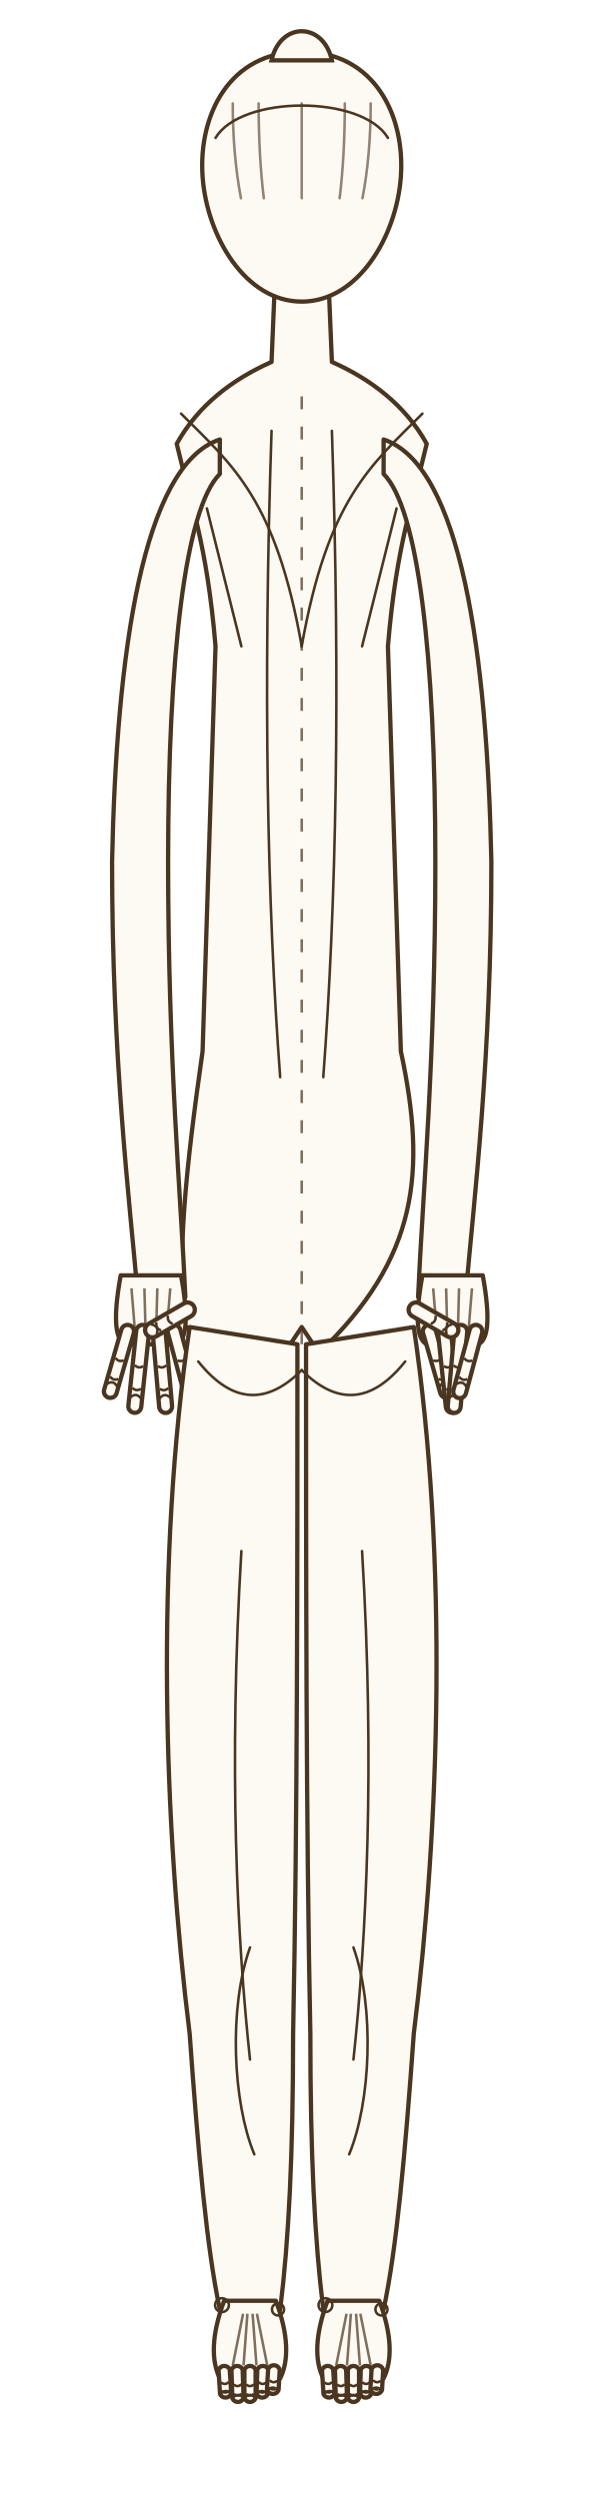
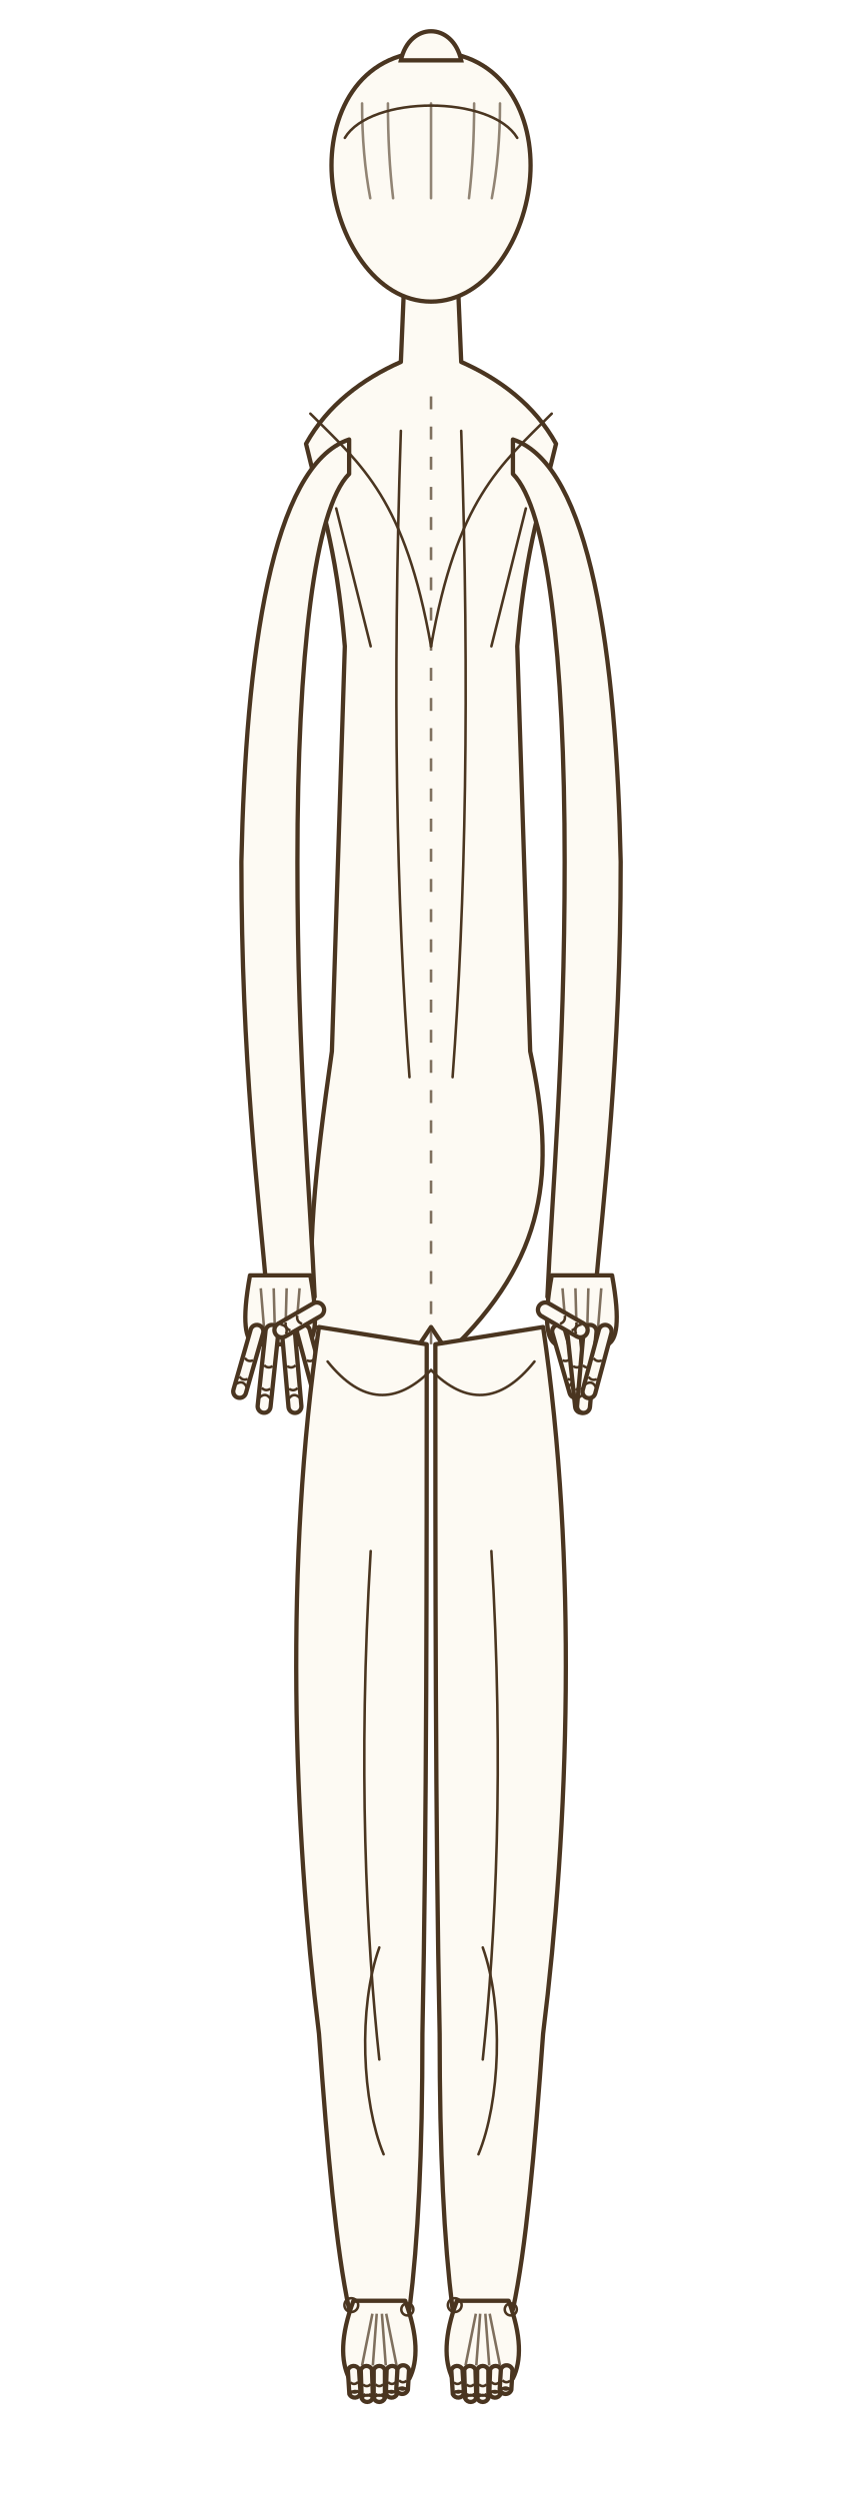
- <svg xmlns="http://www.w3.org/2000/svg" viewBox="30 0 140 580">
+ <svg xmlns="http://www.w3.org/2000/svg" viewBox="0 0 200 580">
  <path fill="#fdfaf3" stroke="#4a3520" stroke-width="1.0" stroke-linejoin="round" stroke-linecap="round" d="M 94 60 L 93 84 C 84 88 76 94 71 103 C 74 116 78 126 80 150 L 77 244 C 73 272 71 292 73 308 L 96 314 L 100 308 L 104 314 C 127 292 129 272 123 244 L 120 150 C 122 126 126 116 129 103 C 124 94 116 88 107 84 L 106 60 Z" />
  <path fill="#fdfaf3" stroke="#4a3520" stroke-width="1.0" stroke-linejoin="round" stroke-linecap="round" d="M 81 102 C 63 108 57 152 56 200 C 56 246 60 278 62 301 L 73 301 C 72 278 69 246 69 200 C 69 152 73 118 81 110 Z" />
  <path d="M 58 296 C 56 307, 57 311, 59 312 L 71 312 C 73 311, 74 307, 72 296 Z" fill="#fdfaf3" stroke="#4a3520" stroke-width="1.0" stroke-linejoin="round" />
  <path d="M 60.5 299 L 61.4 310" stroke="#4a3520" stroke-width="0.6" fill="none" opacity="0.7" />
  <path d="M 63.5 299 L 63.8 310" stroke="#4a3520" stroke-width="0.6" fill="none" opacity="0.7" />
  <path d="M 66.5 299 L 66.2 310" stroke="#4a3520" stroke-width="0.6" fill="none" opacity="0.7" />
  <path d="M 69.5 299 L 68.6 310" stroke="#4a3520" stroke-width="0.6" fill="none" opacity="0.7" />
  <g transform="rotate(16 59.6 309)">
    <path d="M 58.1 309.0 L 58.1 323.5 A 1.5 1.5 0 0 0 61.1 323.5 L 61.1 309.0 A 1.5 1.5 0 0 0 58.1 309.0 Z" fill="#fdfaf3" stroke="#4a3520" stroke-width="1.0" stroke-linejoin="round" />
    <path d="M 58.6 315.7 q 1.0 0.8 2.0 0" fill="none" stroke="#4a3520" stroke-width="0.6" />
    <path d="M 58.6 320.2 q 1.0 0.8 2.0 0" fill="none" stroke="#4a3520" stroke-width="0.6" />
    <path d="M 58.3 322.1 q 1.3 -1.5 2.6 0" fill="none" stroke="#4a3520" stroke-width="0.6" />
  </g>
  <g transform="rotate(6 63.1 309)">
    <path d="M 61.6 309.0 L 61.6 326.5 A 1.5 1.5 0 0 0 64.6 326.5 L 64.6 309.0 A 1.5 1.5 0 0 0 61.6 309.0 Z" fill="#fdfaf3" stroke="#4a3520" stroke-width="1.0" stroke-linejoin="round" />
    <path d="M 62.1 317.0 q 1.0 0.8 2.0 0" fill="none" stroke="#4a3520" stroke-width="0.6" />
    <path d="M 62.1 322.3 q 1.0 0.8 2.0 0" fill="none" stroke="#4a3520" stroke-width="0.6" />
    <path d="M 61.8 324.6 q 1.3 -1.5 2.6 0" fill="none" stroke="#4a3520" stroke-width="0.6" />
  </g>
  <g transform="rotate(-5 66.9 309)">
    <path d="M 65.4 309.0 L 65.4 326.5 A 1.5 1.5 0 0 0 68.4 326.5 L 68.4 309.0 A 1.5 1.5 0 0 0 65.4 309.0 Z" fill="#fdfaf3" stroke="#4a3520" stroke-width="1.0" stroke-linejoin="round" />
    <path d="M 65.9 317.0 q 1.0 0.8 2.0 0" fill="none" stroke="#4a3520" stroke-width="0.6" />
    <path d="M 65.9 322.3 q 1.0 0.8 2.0 0" fill="none" stroke="#4a3520" stroke-width="0.6" />
    <path d="M 65.6 324.6 q 1.3 -1.5 2.6 0" fill="none" stroke="#4a3520" stroke-width="0.6" />
  </g>
  <g transform="rotate(-15 70.4 309)">
    <path d="M 68.9 309.0 L 68.9 323.5 A 1.5 1.5 0 0 0 71.9 323.5 L 71.9 309.0 A 1.5 1.5 0 0 0 68.9 309.0 Z" fill="#fdfaf3" stroke="#4a3520" stroke-width="1.0" stroke-linejoin="round" />
    <path d="M 69.4 315.7 q 1.0 0.8 2.0 0" fill="none" stroke="#4a3520" stroke-width="0.6" />
    <path d="M 69.4 320.2 q 1.0 0.8 2.0 0" fill="none" stroke="#4a3520" stroke-width="0.6" />
    <path d="M 69.1 322.1 q 1.3 -1.5 2.6 0" fill="none" stroke="#4a3520" stroke-width="0.6" />
  </g>
  <g transform="rotate(60 73.5 304)">
    <path d="M 71.8 304.0 L 71.8 313.4 A 1.6 1.6 0 0 0 75.2 313.4 L 75.2 304.0 A 1.6 1.6 0 0 0 71.8 304.0 Z" fill="#fdfaf3" stroke="#4a3520" stroke-width="1.0" stroke-linejoin="round" />
    <path d="M 72.4 308.6 q 1.1 0.9 2.2 0" fill="none" stroke="#4a3520" stroke-width="0.6" />
    <path d="M 72.4 311.7 q 1.1 0.9 2.2 0" fill="none" stroke="#4a3520" stroke-width="0.6" />
    <path d="M 72.2 313.0 q 1.3 -1.5 2.6 0" fill="none" stroke="#4a3520" stroke-width="0.6" />
  </g>
  <path fill="#fdfaf3" stroke="#4a3520" stroke-width="1.0" stroke-linejoin="round" stroke-linecap="round" d="M 74 308 C 66 362 68 424 74 472 C 76 500 78 522 81 536 L 95 536 C 97 520 98 500 98 472 C 99 424 99 362 99 312 Z" />
  <path d="M 82 534 C 79 542, 79 548, 81 552 L 95 552 C 97 548, 97 542, 94 534 Z" fill="#fdfaf3" stroke="#4a3520" stroke-width="1.0" stroke-linejoin="round" />
  <circle cx="81.5" cy="535" r="1.6" fill="none" stroke="#4a3520" stroke-width="0.6" />
  <circle cx="94.5" cy="536" r="1.4" fill="none" stroke="#4a3520" stroke-width="0.6" />
  <path d="M 86.4 537 L 84 549" stroke="#4a3520" stroke-width="0.6" fill="none" opacity="0.7" />
  <path d="M 87.4 537 L 86.5 549" stroke="#4a3520" stroke-width="0.6" fill="none" opacity="0.7" />
  <path d="M 88.6 537 L 89.5 549" stroke="#4a3520" stroke-width="0.6" fill="none" opacity="0.7" />
  <path d="M 89.6 537 L 92 549" stroke="#4a3520" stroke-width="0.6" fill="none" opacity="0.7" />
  <g transform="rotate(-3.6 82 550)">
    <path d="M 80.7 550.0 L 80.7 555.6 A 1.4 1.4 0 0 0 83.3 555.6 L 83.3 550.0 A 1.4 1.4 0 0 0 80.7 550.0 Z" fill="#fdfaf3" stroke="#4a3520" stroke-width="1.0" stroke-linejoin="round" />
    <path d="M 81.1 552.9 q 0.9 0.8 1.8 0" fill="none" stroke="#4a3520" stroke-width="0.6" />
    <path d="M 81.1 554.9 q 0.9 0.8 1.8 0" fill="none" stroke="#4a3520" stroke-width="0.6" />
    <path d="M 80.7 555.7 q 1.3 -1.5 2.6 0" fill="none" stroke="#4a3520" stroke-width="0.6" />
  </g>
  <g transform="rotate(-1.8 85 550)">
    <path d="M 83.7 550.0 L 83.7 556.6 A 1.4 1.4 0 0 0 86.3 556.6 L 86.3 550.0 A 1.4 1.4 0 0 0 83.7 550.0 Z" fill="#fdfaf3" stroke="#4a3520" stroke-width="1.0" stroke-linejoin="round" />
    <path d="M 84.1 553.4 q 0.9 0.8 1.8 0" fill="none" stroke="#4a3520" stroke-width="0.6" />
    <path d="M 84.1 555.6 q 0.9 0.8 1.8 0" fill="none" stroke="#4a3520" stroke-width="0.6" />
    <path d="M 83.7 556.6 q 1.3 -1.5 2.6 0" fill="none" stroke="#4a3520" stroke-width="0.6" />
  </g>
  <g transform="rotate(0.0 88 550)">
    <path d="M 86.7 550.0 L 86.7 556.6 A 1.4 1.4 0 0 0 89.3 556.6 L 89.3 550.0 A 1.4 1.4 0 0 0 86.7 550.0 Z" fill="#fdfaf3" stroke="#4a3520" stroke-width="1.0" stroke-linejoin="round" />
    <path d="M 87.1 553.4 q 0.9 0.8 1.8 0" fill="none" stroke="#4a3520" stroke-width="0.6" />
    <path d="M 87.1 555.6 q 0.9 0.8 1.8 0" fill="none" stroke="#4a3520" stroke-width="0.6" />
    <path d="M 86.7 556.6 q 1.3 -1.5 2.6 0" fill="none" stroke="#4a3520" stroke-width="0.6" />
  </g>
  <g transform="rotate(1.8 91 550)">
    <path d="M 89.7 550.0 L 89.7 555.6 A 1.4 1.4 0 0 0 92.3 555.6 L 92.3 550.0 A 1.4 1.4 0 0 0 89.7 550.0 Z" fill="#fdfaf3" stroke="#4a3520" stroke-width="1.0" stroke-linejoin="round" />
    <path d="M 90.1 552.9 q 0.9 0.8 1.8 0" fill="none" stroke="#4a3520" stroke-width="0.6" />
    <path d="M 90.1 554.9 q 0.9 0.8 1.8 0" fill="none" stroke="#4a3520" stroke-width="0.6" />
    <path d="M 89.7 555.7 q 1.3 -1.5 2.6 0" fill="none" stroke="#4a3520" stroke-width="0.6" />
  </g>
  <g transform="rotate(3.36 93.6 550)">
    <path d="M 92.2 550.0 L 92.2 554.6 A 1.4 1.4 0 0 0 94.9 554.6 L 94.9 550.0 A 1.4 1.4 0 0 0 92.2 550.0 Z" fill="#fdfaf3" stroke="#4a3520" stroke-width="1.0" stroke-linejoin="round" />
    <path d="M 92.7 552.5 q 0.9 0.8 1.8 0" fill="none" stroke="#4a3520" stroke-width="0.6" />
    <path d="M 92.7 554.2 q 0.9 0.8 1.8 0" fill="none" stroke="#4a3520" stroke-width="0.6" />
    <path d="M 92.3 554.9 q 1.3 -1.5 2.6 0" fill="none" stroke="#4a3520" stroke-width="0.6" />
  </g>
  <path fill="#fdfaf3" stroke="#4a3520" stroke-width="1.0" stroke-linejoin="round" stroke-linecap="round" d="M 119 102 C 137 108 143 152 144 200 C 144 246 140 278 138 301 L 127 301 C 128 278 131 246 131 200 C 131 152 127 118 119 110 Z" />
  <path d="M 128 296 C 126 307, 127 311, 129 312 L 141 312 C 143 311, 144 307, 142 296 Z" fill="#fdfaf3" stroke="#4a3520" stroke-width="1.0" stroke-linejoin="round" />
  <path d="M 130.5 299 L 131.4 310" stroke="#4a3520" stroke-width="0.6" fill="none" opacity="0.7" />
  <path d="M 133.5 299 L 133.8 310" stroke="#4a3520" stroke-width="0.6" fill="none" opacity="0.7" />
  <path d="M 136.5 299 L 136.2 310" stroke="#4a3520" stroke-width="0.6" fill="none" opacity="0.7" />
  <path d="M 139.5 299 L 138.6 310" stroke="#4a3520" stroke-width="0.6" fill="none" opacity="0.7" />
  <g transform="rotate(-16 129.6 309)">
    <path d="M 128.1 309.0 L 128.1 323.5 A 1.5 1.5 0 0 0 131.1 323.5 L 131.1 309.0 A 1.5 1.5 0 0 0 128.1 309.0 Z" fill="#fdfaf3" stroke="#4a3520" stroke-width="1.0" stroke-linejoin="round" />
    <path d="M 128.6 315.7 q 1.0 0.8 2.0 0" fill="none" stroke="#4a3520" stroke-width="0.6" />
    <path d="M 128.6 320.2 q 1.0 0.8 2.0 0" fill="none" stroke="#4a3520" stroke-width="0.6" />
    <path d="M 128.3 322.1 q 1.3 -1.5 2.6 0" fill="none" stroke="#4a3520" stroke-width="0.6" />
  </g>
  <g transform="rotate(-6 133.1 309)">
    <path d="M 131.6 309.0 L 131.6 326.5 A 1.5 1.5 0 0 0 134.6 326.5 L 134.6 309.0 A 1.5 1.5 0 0 0 131.6 309.0 Z" fill="#fdfaf3" stroke="#4a3520" stroke-width="1.0" stroke-linejoin="round" />
    <path d="M 132.1 317.0 q 1.0 0.8 2.0 0" fill="none" stroke="#4a3520" stroke-width="0.6" />
    <path d="M 132.1 322.3 q 1.0 0.8 2.0 0" fill="none" stroke="#4a3520" stroke-width="0.6" />
    <path d="M 131.8 324.6 q 1.3 -1.5 2.6 0" fill="none" stroke="#4a3520" stroke-width="0.6" />
  </g>
  <g transform="rotate(5 136.9 309)">
    <path d="M 135.4 309.0 L 135.4 326.5 A 1.5 1.5 0 0 0 138.4 326.5 L 138.4 309.0 A 1.5 1.5 0 0 0 135.4 309.0 Z" fill="#fdfaf3" stroke="#4a3520" stroke-width="1.0" stroke-linejoin="round" />
    <path d="M 135.9 317.0 q 1.0 0.8 2.0 0" fill="none" stroke="#4a3520" stroke-width="0.6" />
    <path d="M 135.9 322.3 q 1.0 0.8 2.0 0" fill="none" stroke="#4a3520" stroke-width="0.6" />
    <path d="M 135.6 324.6 q 1.3 -1.5 2.6 0" fill="none" stroke="#4a3520" stroke-width="0.6" />
  </g>
  <g transform="rotate(15 140.4 309)">
    <path d="M 138.9 309.0 L 138.9 323.5 A 1.5 1.5 0 0 0 141.9 323.5 L 141.9 309.0 A 1.5 1.5 0 0 0 138.9 309.0 Z" fill="#fdfaf3" stroke="#4a3520" stroke-width="1.0" stroke-linejoin="round" />
    <path d="M 139.4 315.7 q 1.0 0.8 2.0 0" fill="none" stroke="#4a3520" stroke-width="0.6" />
    <path d="M 139.4 320.2 q 1.0 0.8 2.0 0" fill="none" stroke="#4a3520" stroke-width="0.6" />
    <path d="M 139.1 322.1 q 1.3 -1.5 2.6 0" fill="none" stroke="#4a3520" stroke-width="0.6" />
  </g>
  <g transform="rotate(-60 126.5 304)">
    <path d="M 124.8 304.0 L 124.8 313.4 A 1.6 1.6 0 0 0 128.2 313.4 L 128.2 304.0 A 1.6 1.6 0 0 0 124.8 304.0 Z" fill="#fdfaf3" stroke="#4a3520" stroke-width="1.0" stroke-linejoin="round" />
    <path d="M 125.4 308.6 q 1.1 0.9 2.2 0" fill="none" stroke="#4a3520" stroke-width="0.6" />
    <path d="M 125.4 311.7 q 1.1 0.9 2.2 0" fill="none" stroke="#4a3520" stroke-width="0.6" />
    <path d="M 125.2 313.0 q 1.3 -1.5 2.6 0" fill="none" stroke="#4a3520" stroke-width="0.6" />
  </g>
  <path fill="#fdfaf3" stroke="#4a3520" stroke-width="1.0" stroke-linejoin="round" stroke-linecap="round" d="M 126 308 C 134 362 132 424 126 472 C 124 500 122 522 119 536 L 105 536 C 103 520 102 500 102 472 C 101 424 101 362 101 312 Z" />
  <path d="M 106 534 C 103 542, 103 548, 105 552 L 119 552 C 121 548, 121 542, 118 534 Z" fill="#fdfaf3" stroke="#4a3520" stroke-width="1.0" stroke-linejoin="round" />
  <circle cx="105.5" cy="535" r="1.6" fill="none" stroke="#4a3520" stroke-width="0.6" />
  <circle cx="118.5" cy="536" r="1.4" fill="none" stroke="#4a3520" stroke-width="0.6" />
  <path d="M 110.4 537 L 108 549" stroke="#4a3520" stroke-width="0.6" fill="none" opacity="0.7" />
  <path d="M 111.4 537 L 110.5 549" stroke="#4a3520" stroke-width="0.6" fill="none" opacity="0.7" />
  <path d="M 112.6 537 L 113.5 549" stroke="#4a3520" stroke-width="0.6" fill="none" opacity="0.7" />
  <path d="M 113.6 537 L 116 549" stroke="#4a3520" stroke-width="0.6" fill="none" opacity="0.7" />
  <g transform="rotate(-3.6 106 550)">
    <path d="M 104.7 550.0 L 104.7 555.6 A 1.4 1.4 0 0 0 107.3 555.6 L 107.3 550.0 A 1.4 1.4 0 0 0 104.7 550.0 Z" fill="#fdfaf3" stroke="#4a3520" stroke-width="1.0" stroke-linejoin="round" />
    <path d="M 105.1 552.9 q 0.9 0.8 1.8 0" fill="none" stroke="#4a3520" stroke-width="0.6" />
    <path d="M 105.1 554.9 q 0.9 0.8 1.8 0" fill="none" stroke="#4a3520" stroke-width="0.6" />
    <path d="M 104.7 555.7 q 1.3 -1.5 2.6 0" fill="none" stroke="#4a3520" stroke-width="0.6" />
  </g>
  <g transform="rotate(-1.8 109 550)">
    <path d="M 107.7 550.0 L 107.7 556.6 A 1.4 1.4 0 0 0 110.3 556.6 L 110.3 550.0 A 1.4 1.4 0 0 0 107.7 550.0 Z" fill="#fdfaf3" stroke="#4a3520" stroke-width="1.0" stroke-linejoin="round" />
    <path d="M 108.1 553.4 q 0.9 0.8 1.8 0" fill="none" stroke="#4a3520" stroke-width="0.6" />
    <path d="M 108.1 555.6 q 0.9 0.8 1.8 0" fill="none" stroke="#4a3520" stroke-width="0.6" />
    <path d="M 107.7 556.6 q 1.3 -1.5 2.6 0" fill="none" stroke="#4a3520" stroke-width="0.6" />
  </g>
  <g transform="rotate(0.0 112 550)">
    <path d="M 110.7 550.0 L 110.7 556.6 A 1.4 1.4 0 0 0 113.3 556.6 L 113.3 550.0 A 1.4 1.4 0 0 0 110.7 550.0 Z" fill="#fdfaf3" stroke="#4a3520" stroke-width="1.0" stroke-linejoin="round" />
    <path d="M 111.1 553.4 q 0.9 0.8 1.8 0" fill="none" stroke="#4a3520" stroke-width="0.6" />
    <path d="M 111.1 555.6 q 0.9 0.8 1.8 0" fill="none" stroke="#4a3520" stroke-width="0.6" />
    <path d="M 110.7 556.6 q 1.3 -1.5 2.6 0" fill="none" stroke="#4a3520" stroke-width="0.6" />
  </g>
  <g transform="rotate(1.8 115 550)">
    <path d="M 113.7 550.0 L 113.7 555.6 A 1.4 1.4 0 0 0 116.3 555.6 L 116.3 550.0 A 1.4 1.4 0 0 0 113.7 550.0 Z" fill="#fdfaf3" stroke="#4a3520" stroke-width="1.0" stroke-linejoin="round" />
    <path d="M 114.1 552.9 q 0.9 0.8 1.8 0" fill="none" stroke="#4a3520" stroke-width="0.6" />
    <path d="M 114.1 554.9 q 0.9 0.8 1.8 0" fill="none" stroke="#4a3520" stroke-width="0.6" />
    <path d="M 113.7 555.7 q 1.3 -1.5 2.6 0" fill="none" stroke="#4a3520" stroke-width="0.6" />
  </g>
  <g transform="rotate(3.36 117.6 550)">
    <path d="M 116.2 550.0 L 116.2 554.6 A 1.4 1.4 0 0 0 118.9 554.6 L 118.9 550.0 A 1.4 1.4 0 0 0 116.2 550.0 Z" fill="#fdfaf3" stroke="#4a3520" stroke-width="1.0" stroke-linejoin="round" />
    <path d="M 116.7 552.5 q 0.9 0.8 1.8 0" fill="none" stroke="#4a3520" stroke-width="0.6" />
    <path d="M 116.7 554.2 q 0.9 0.8 1.8 0" fill="none" stroke="#4a3520" stroke-width="0.6" />
    <path d="M 116.3 554.9 q 1.3 -1.5 2.6 0" fill="none" stroke="#4a3520" stroke-width="0.6" />
  </g>
  <path fill="#fdfaf3" stroke="#4a3520" stroke-width="1.0" stroke-linejoin="round" stroke-linecap="round" d="M 100 12 C 83 12 76 27 77 41 C 78 55 87 70 100 70 C 113 70 122 55 123 41 C 124 27 117 12 100 12 Z" />
  <path fill="none" stroke="#4a3520" stroke-width="0.6" stroke-linecap="round" d="M 72 96 C 84 108 94 116 100 150" />
  <path fill="none" stroke="#4a3520" stroke-width="0.6" stroke-linecap="round" d="M 78 118 L 86 150" />
  <path fill="none" stroke="#4a3520" stroke-width="0.6" stroke-linecap="round" d="M 93 100 C 91 160 92 210 95 250" />
  <path fill="none" stroke="#4a3520" stroke-width="0.6" stroke-linecap="round" d="M 76 316 C 84 326 92 326 100 318" />
  <path fill="none" stroke="#4a3520" stroke-width="0.6" stroke-linecap="round" d="M 86 360 C 83 410 85 450 88 478" />
  <path fill="none" stroke="#4a3520" stroke-width="0.6" stroke-linecap="round" d="M 88 452 C 83 466 84 488 89 500" />
  <path fill="none" stroke="#4a3520" stroke-width="0.6" stroke-linecap="round" d="M 128 96 C 116 108 106 116 100 150" />
  <path fill="none" stroke="#4a3520" stroke-width="0.6" stroke-linecap="round" d="M 122 118 L 114 150" />
  <path fill="none" stroke="#4a3520" stroke-width="0.6" stroke-linecap="round" d="M 107 100 C 109 160 108 210 105 250" />
  <path fill="none" stroke="#4a3520" stroke-width="0.6" stroke-linecap="round" d="M 124 316 C 116 326 108 326 100 318" />
  <path fill="none" stroke="#4a3520" stroke-width="0.6" stroke-linecap="round" d="M 114 360 C 117 410 115 450 112 478" />
  <path fill="none" stroke="#4a3520" stroke-width="0.6" stroke-linecap="round" d="M 112 452 C 117 466 116 488 111 500" />
  <path d="M 93 14 C 95 5 105 5 107 14 Z" fill="#fdfaf3" stroke="#4a3520" stroke-width="1.0" />
  <path fill="none" stroke="#4a3520" stroke-width="0.6" stroke-linecap="round" d="M 80 32 C 86 22 114 22 120 32" />
  <path fill="none" stroke="#4a3520" stroke-width="0.6" stroke-linecap="round" d="M 84 24 q 0 12 1.9 22" opacity="0.6" />
  <path fill="none" stroke="#4a3520" stroke-width="0.6" stroke-linecap="round" d="M 90 24 q 0 12 1.2 22" opacity="0.6" />
  <path fill="none" stroke="#4a3520" stroke-width="0.6" stroke-linecap="round" d="M 100 24 q 0 12 0.0 22" opacity="0.6" />
  <path fill="none" stroke="#4a3520" stroke-width="0.6" stroke-linecap="round" d="M 110 24 q 0 12 -1.2 22" opacity="0.6" />
  <path fill="none" stroke="#4a3520" stroke-width="0.6" stroke-linecap="round" d="M 116 24 q 0 12 -1.9 22" opacity="0.6" />
  <line x1="100" y1="92" x2="100" y2="312" stroke="#4a3520" stroke-width="0.6" stroke-dasharray="3 4" opacity="0.7" />
</svg>
